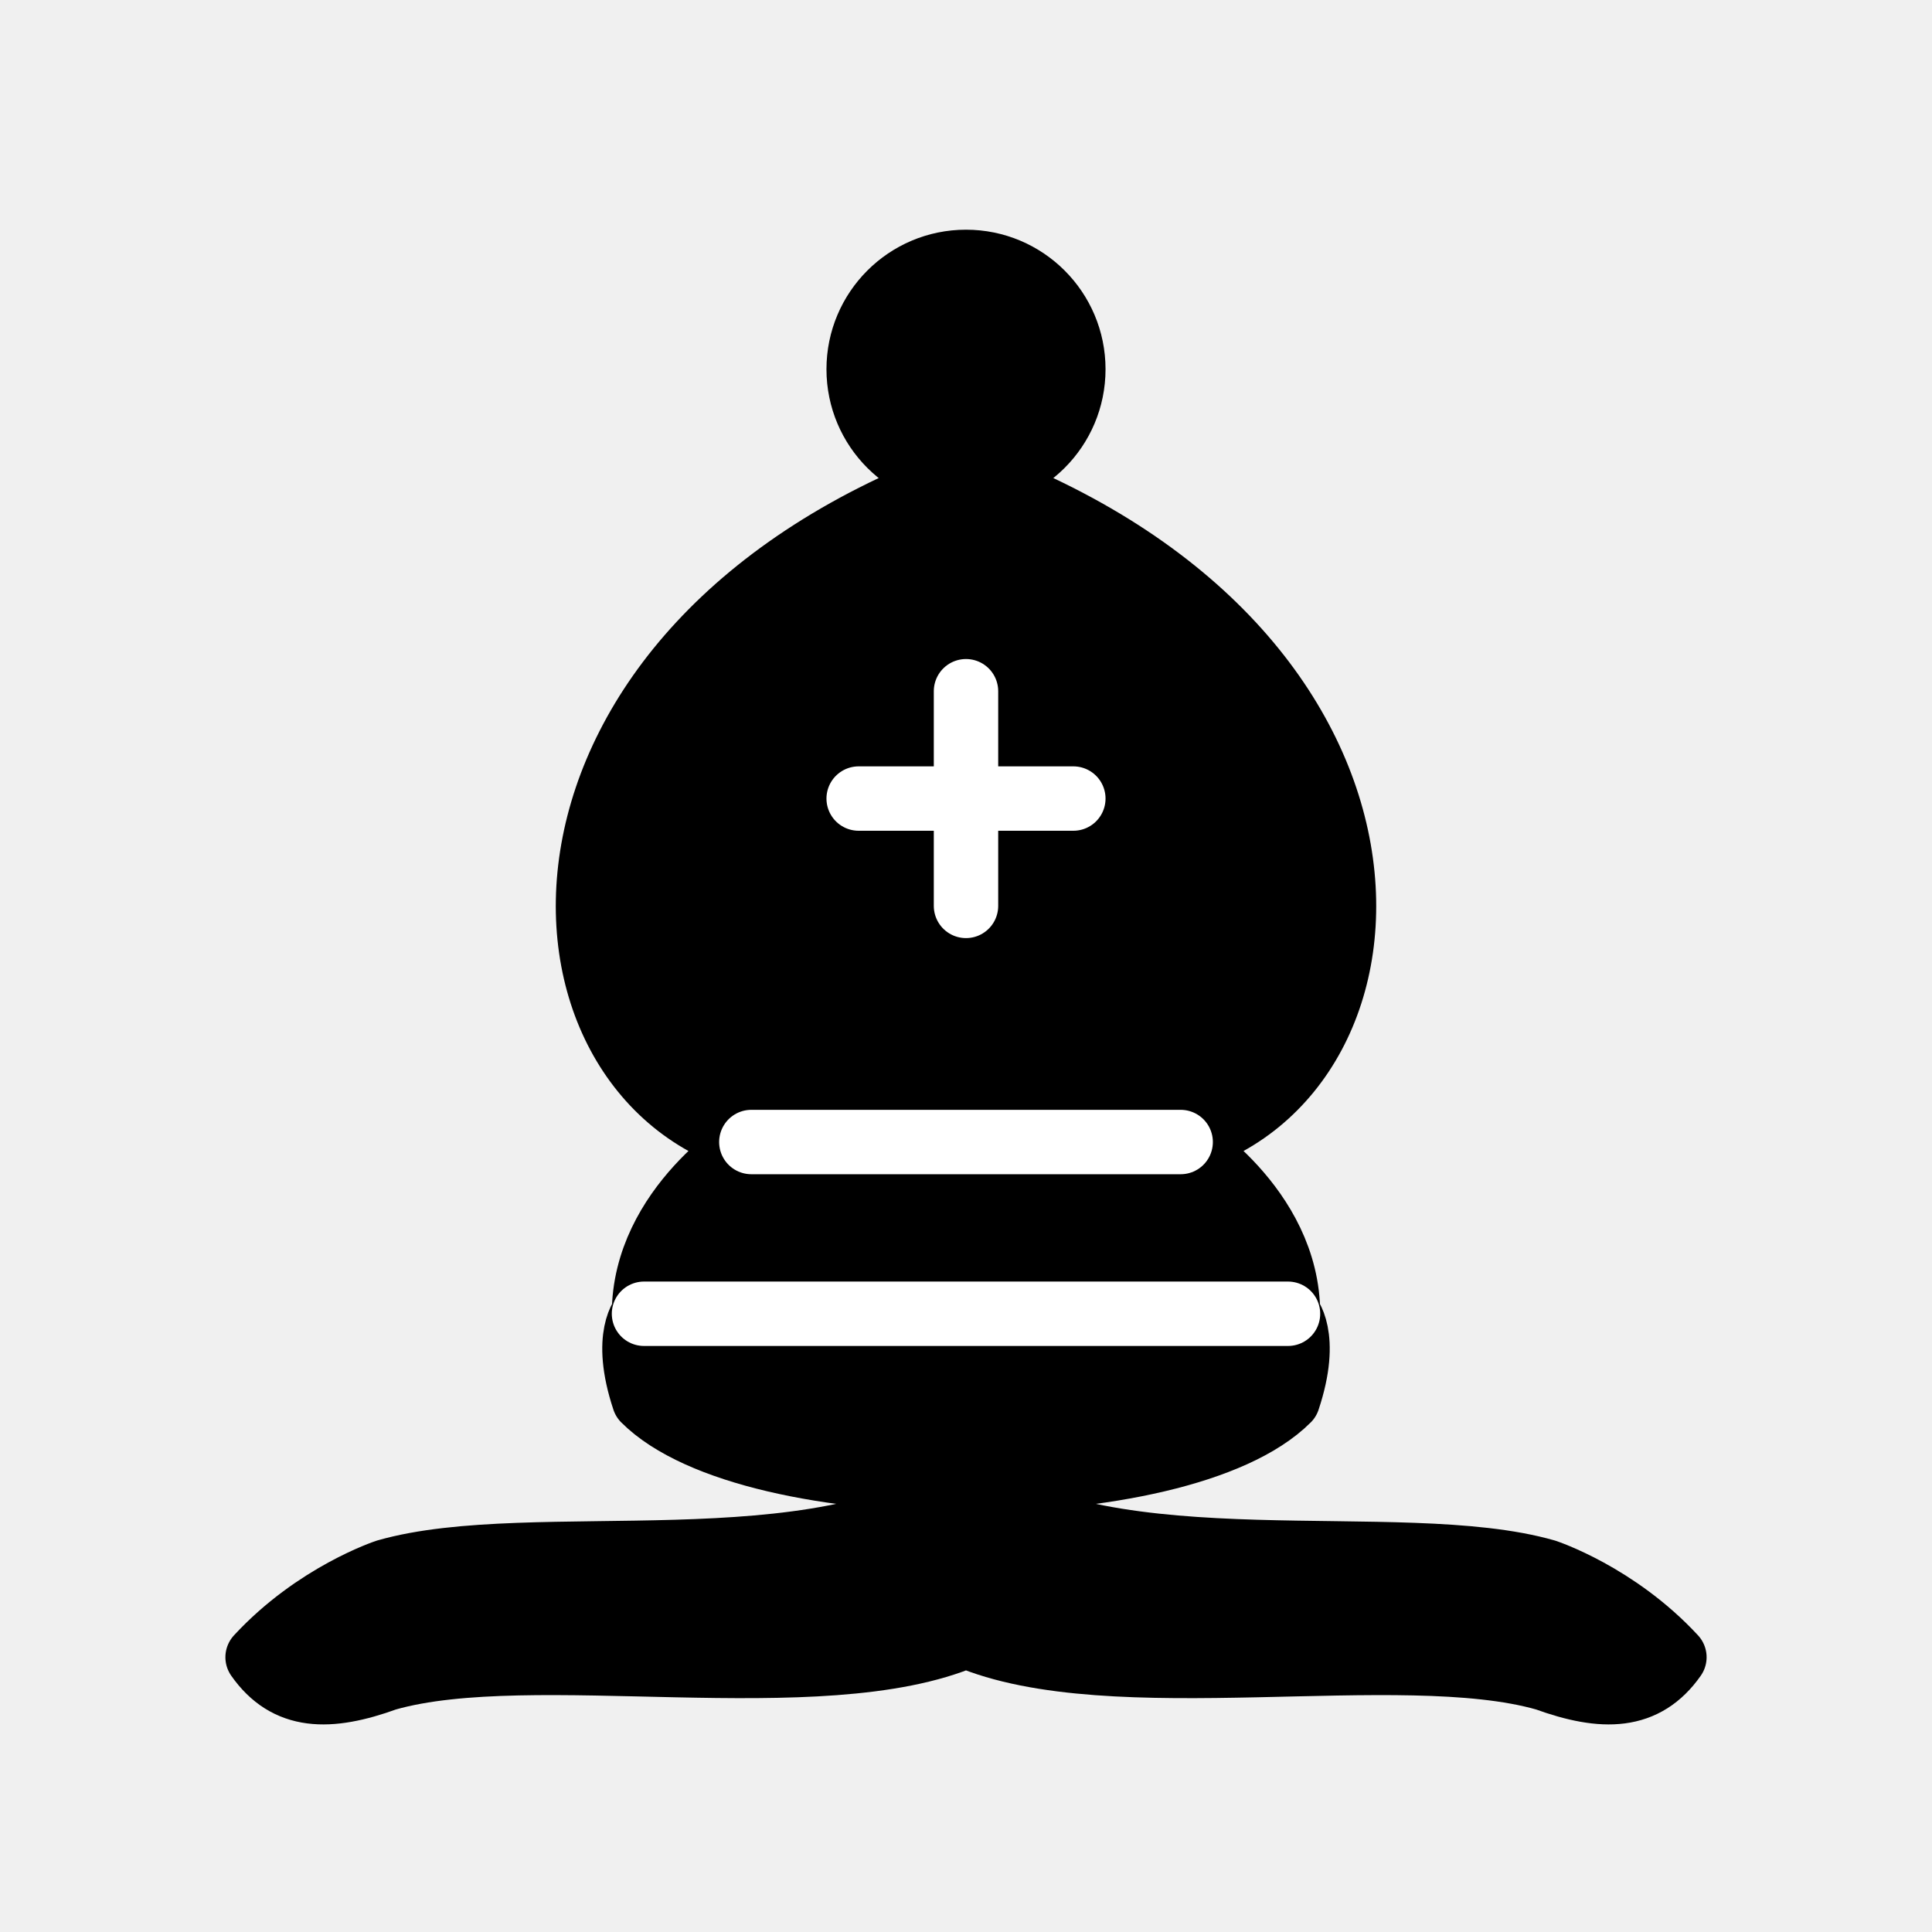
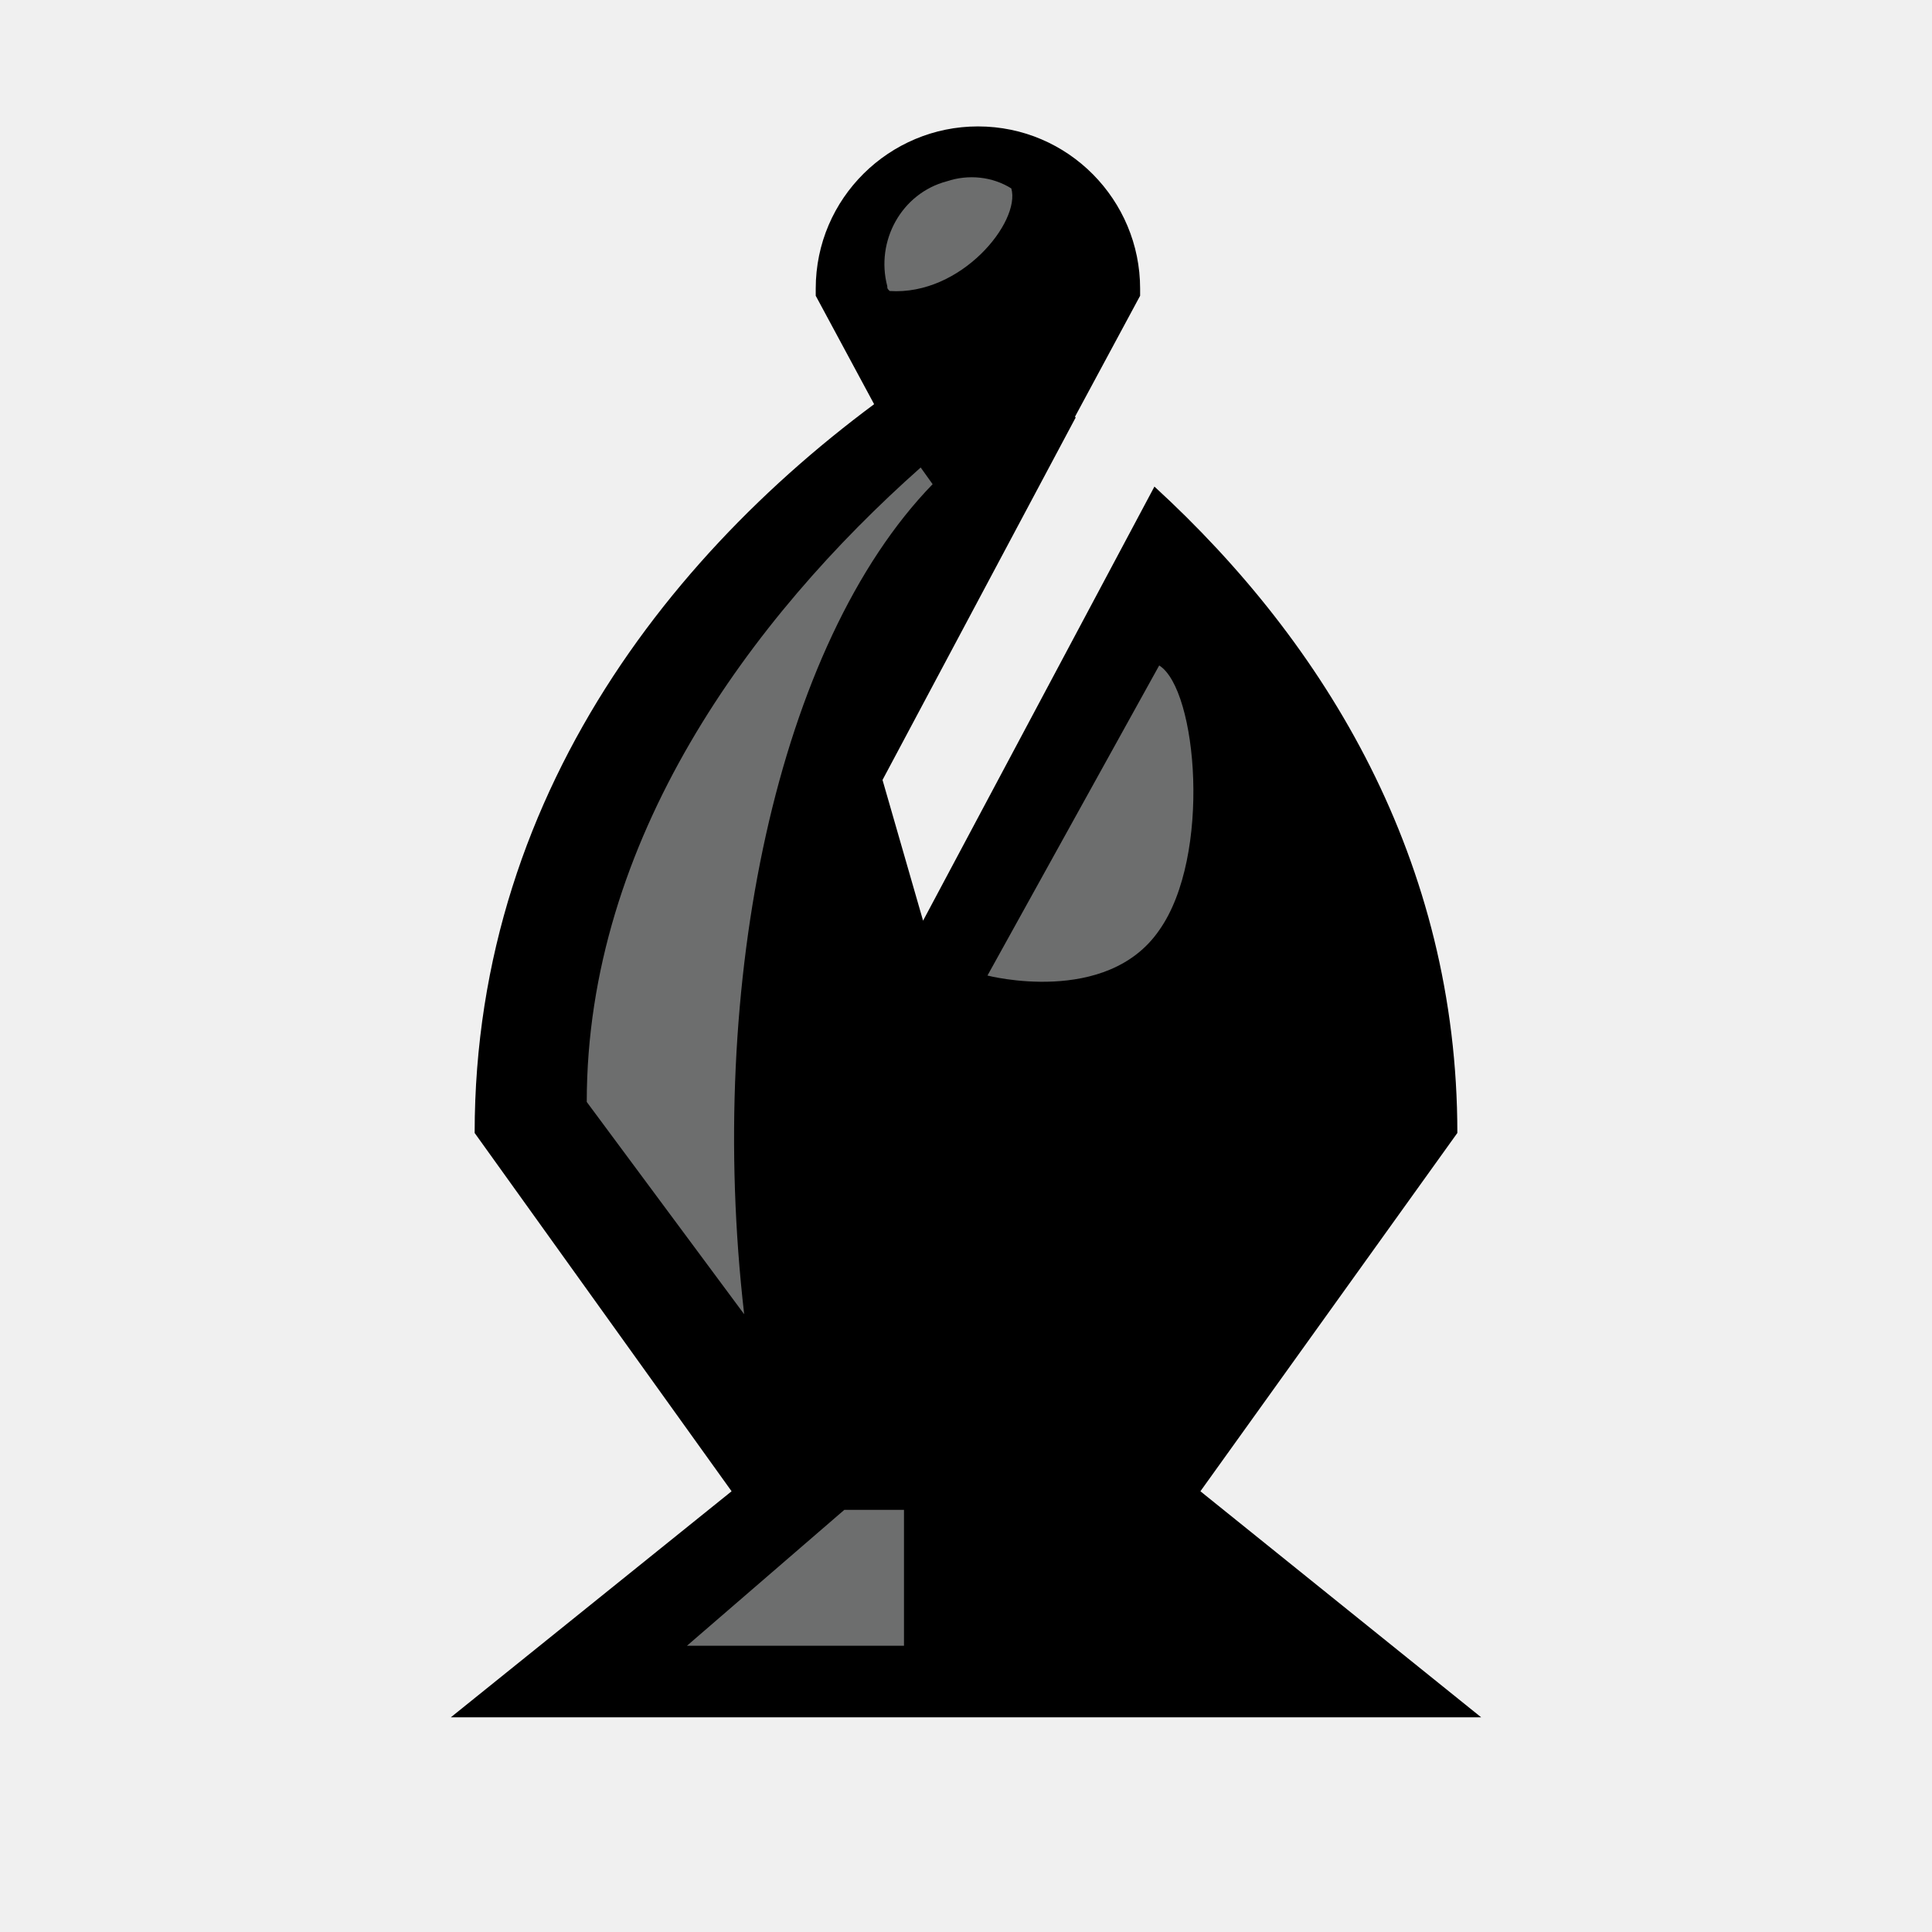
- <svg xmlns="http://www.w3.org/2000/svg" version="1.1" width="45" height="45">
-   <g style="opacity:1; fill:none; fill-rule:evenodd; fill-opacity:1; stroke:#000000; stroke-width:1.5; stroke-linecap:round; stroke-linejoin:round; stroke-miterlimit:4; stroke-dasharray:none; stroke-opacity:1;" transform="translate(0,0.6)">
-     <g style="fill:#000000; stroke:#000000; stroke-linecap:butt;">
-       <path d="M 9,36 C 12.39,35.03 19.11,36.43 22.5,34 C 25.89,36.43 32.61,35.03 36,36 C 36,36 37.65,36.54 39,38 C 38.32,38.97 37.35,38.99 36,38.5 C 32.61,37.53 25.89,38.96 22.5,37.5 C 19.11,38.96 12.39,37.53 9,38.5 C 7.65,38.99 6.68,38.97 6,38 C 7.35,36.54 9,36 9,36 z" />
-       <path d="M 15,32 C 17.5,34.5 27.5,34.5 30,32 C 30.5,30.5 30,30 30,30 C 30,27.5 27.5,26 27.5,26 C 33,24.5 33.5,14.5 22.5,10.5 C 11.5,14.5 12,24.5 17.5,26 C 17.5,26 15,27.5 15,30 C 15,30 14.5,30.5 15,32 z" />
-       <path d="M 25 8 A 2.5 2.5 0 1 1  20,8 A 2.5 2.5 0 1 1  25 8 z" />
-     </g>
-     <path d="M 17.5,26 L 27.5,26 M 15,30 L 30,30 M 22.5,15.5 L 22.5,20.5 M 20,18 L 25,18" style="fill:none; stroke:#ffffff; stroke-linejoin:miter;" />
+ <svg xmlns="http://www.w3.org/2000/svg" version="1.1" id="Layer_1" x="0px" y="0px" viewBox="0 0 81 81" style="enable-background:new 0 0 81 81;" xml:space="preserve">
+   <style type="text/css">
+ 	.st0{fill:none;}
+ 	.st1{fill:#6D6E6E;}
+ </style>
+   <rect class="st0" width="81" height="81" />
+   <polygon points="18.9,72 62.1,72 50.3,62.5 30.7,62.5 " />
+   <g>
+     <path d="M41,18.9c1.5,0,2.9-0.5,4-1.3l2.8-5.2c0-0.1,0-0.2,0-0.3c0-3.7-3-6.8-6.8-6.8c-3.7,0-6.8,3-6.8,6.8c0,0.1,0,0.2,0,0.3   l2.8,5.2C38.2,18.4,39.6,18.9,41,18.9" />
+     <path d="M48.4,20.4l-9.7,18.2L37,32.7l8.1-15.2c-1-0.8-2-1.5-3-2.2H39c-10,6.6-19.1,17.5-19.1,32.2l10.9,15.2h2.7h14h2.7l10.9-15.2   C61.1,36.1,55.6,27,48.4,20.4" />
+     <path class="st1" d="M48.6,27.9l-7.2,13c0,0,5,1.3,7.2-1.9C50.8,35.9,50.2,28.9,48.6,27.9z" />
+     <path class="st1" d="M31.2,55.1c-1.6-13.9,1.4-28.1,7.9-34.8l-0.5-0.7c-7.1,6.3-14,15.6-14,26.6L31.2,55.1z" />
  </g>
+   <polygon class="st1" points="37.9,69 37.9,63.3 35.4,63.3 28.8,69 " />
+   <path class="st1" d="M42.4,7.9c-0.8-0.5-1.8-0.6-2.7-0.3c-1.9,0.5-3,2.5-2.5,4.4c0,0.1,0,0.1,0.1,0.2C40.3,12.4,42.8,9.3,42.4,7.9z" />
</svg>
